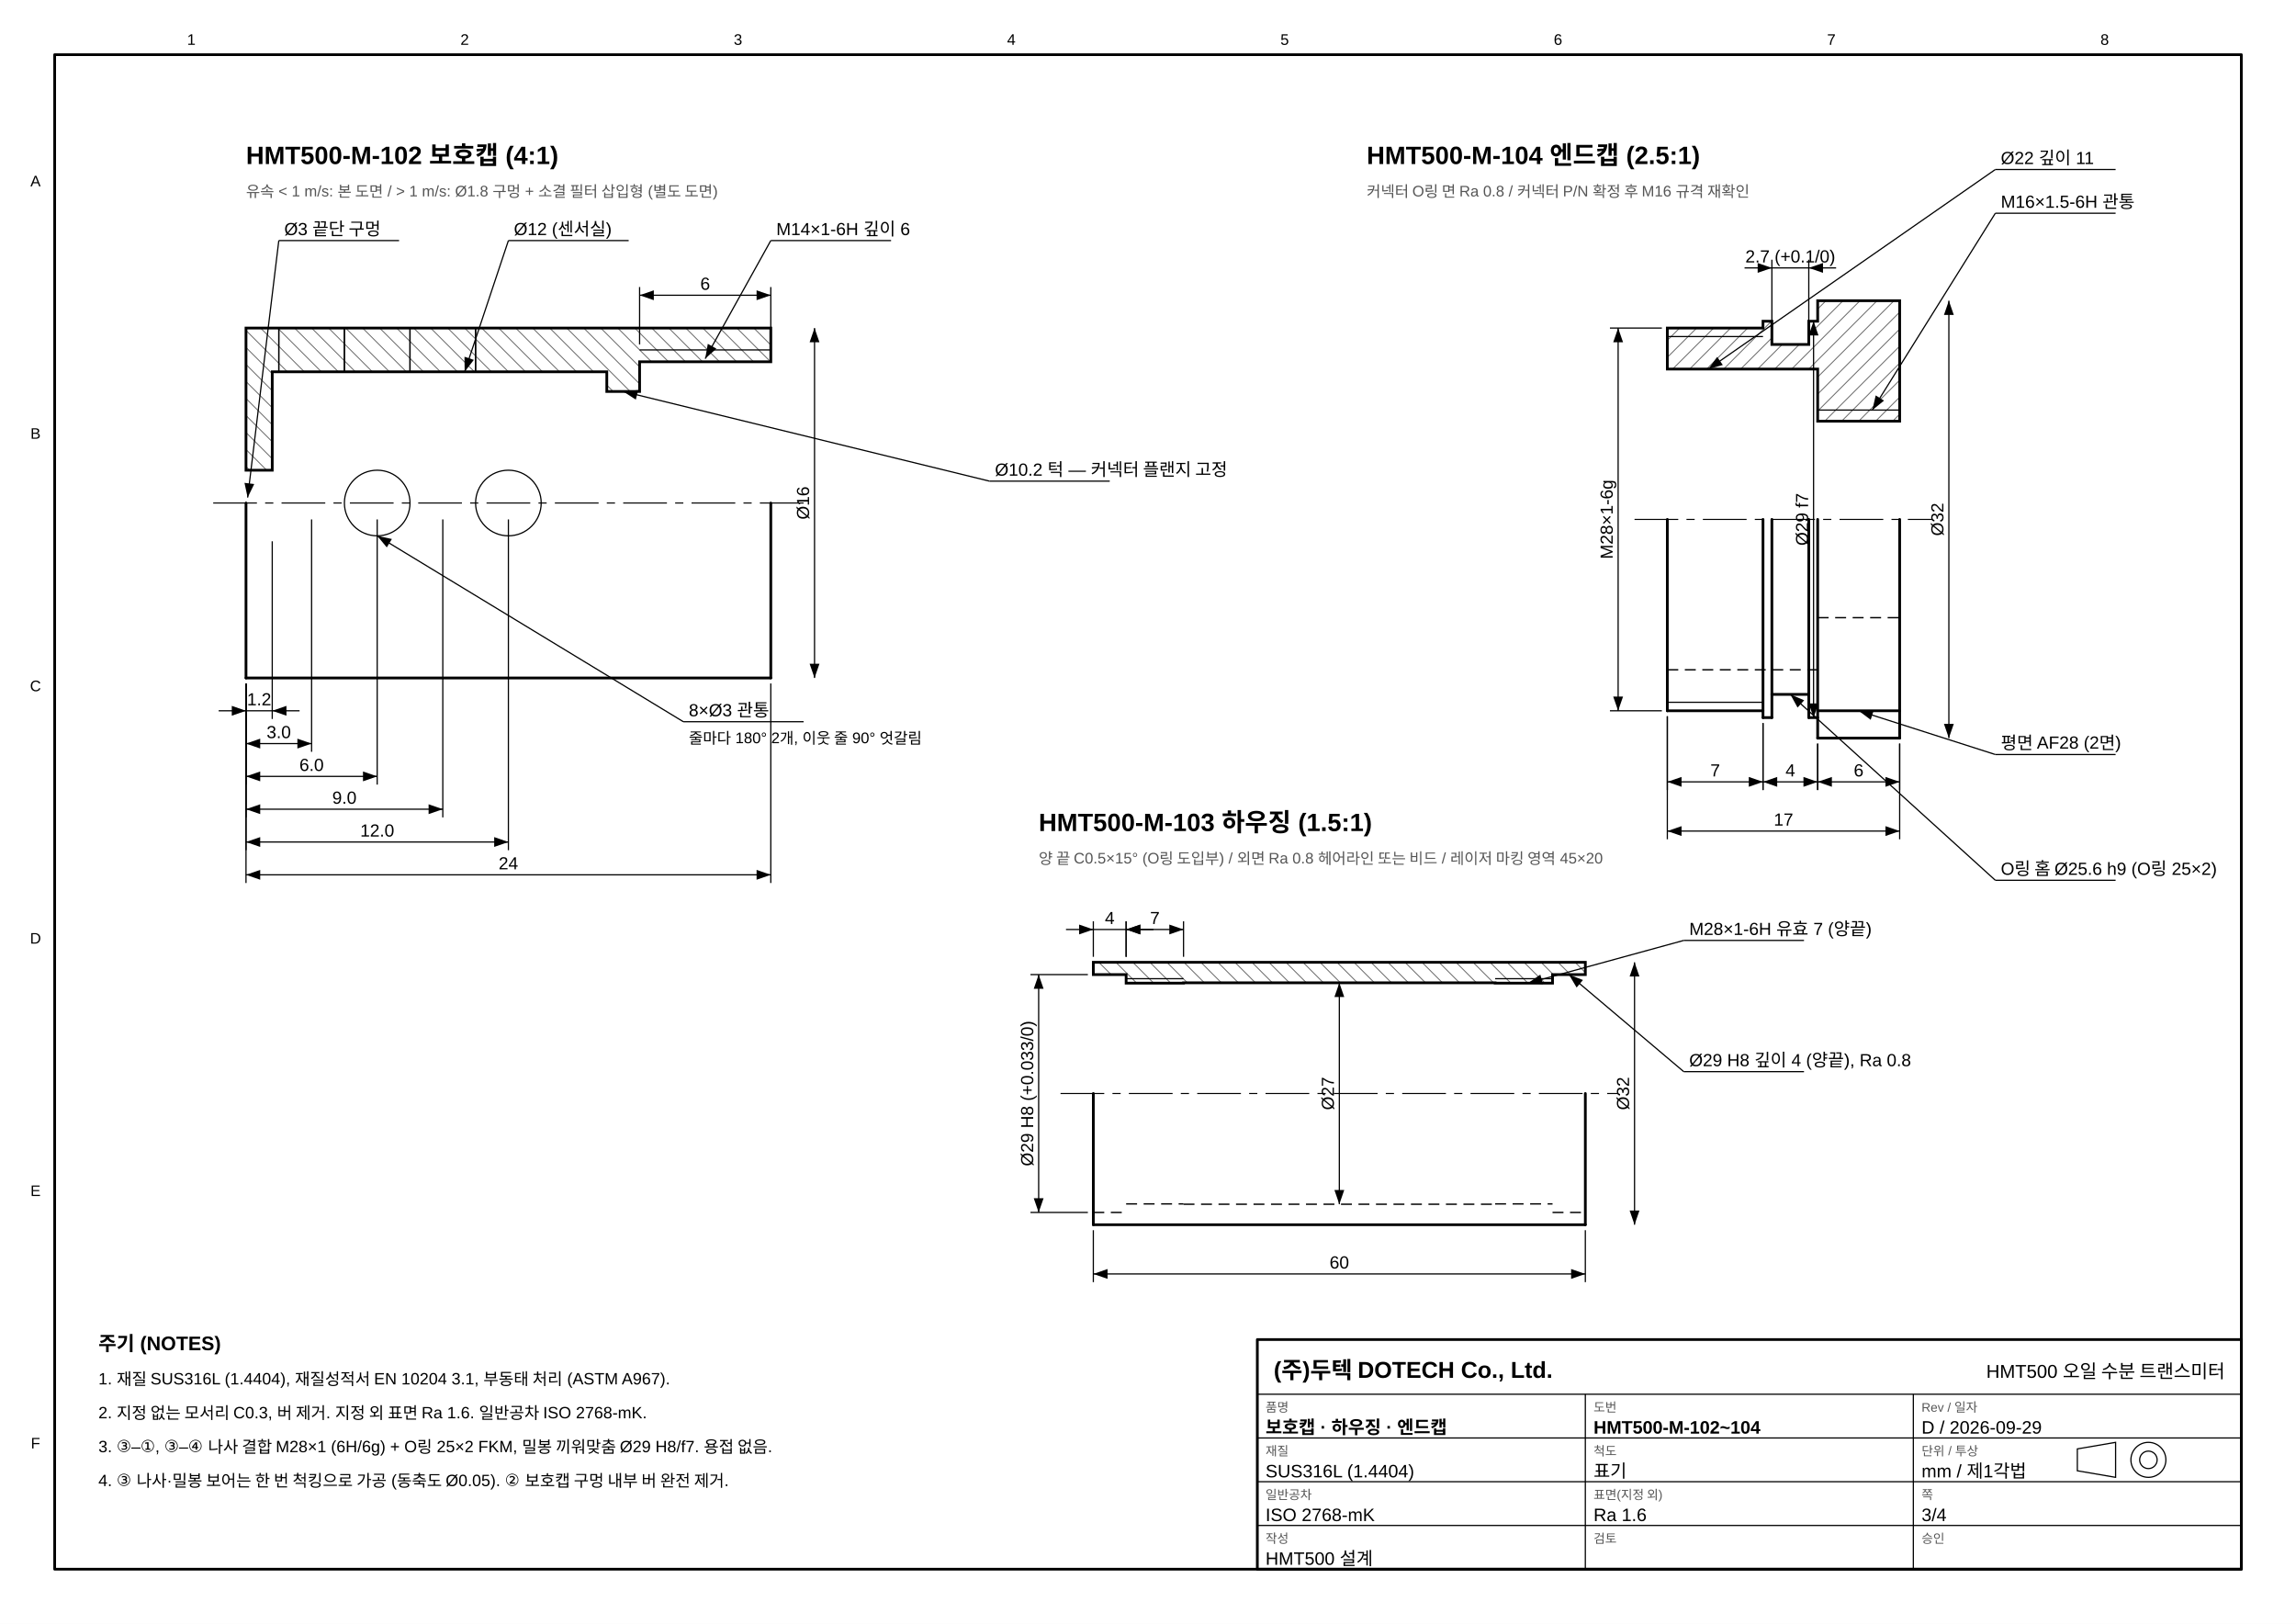
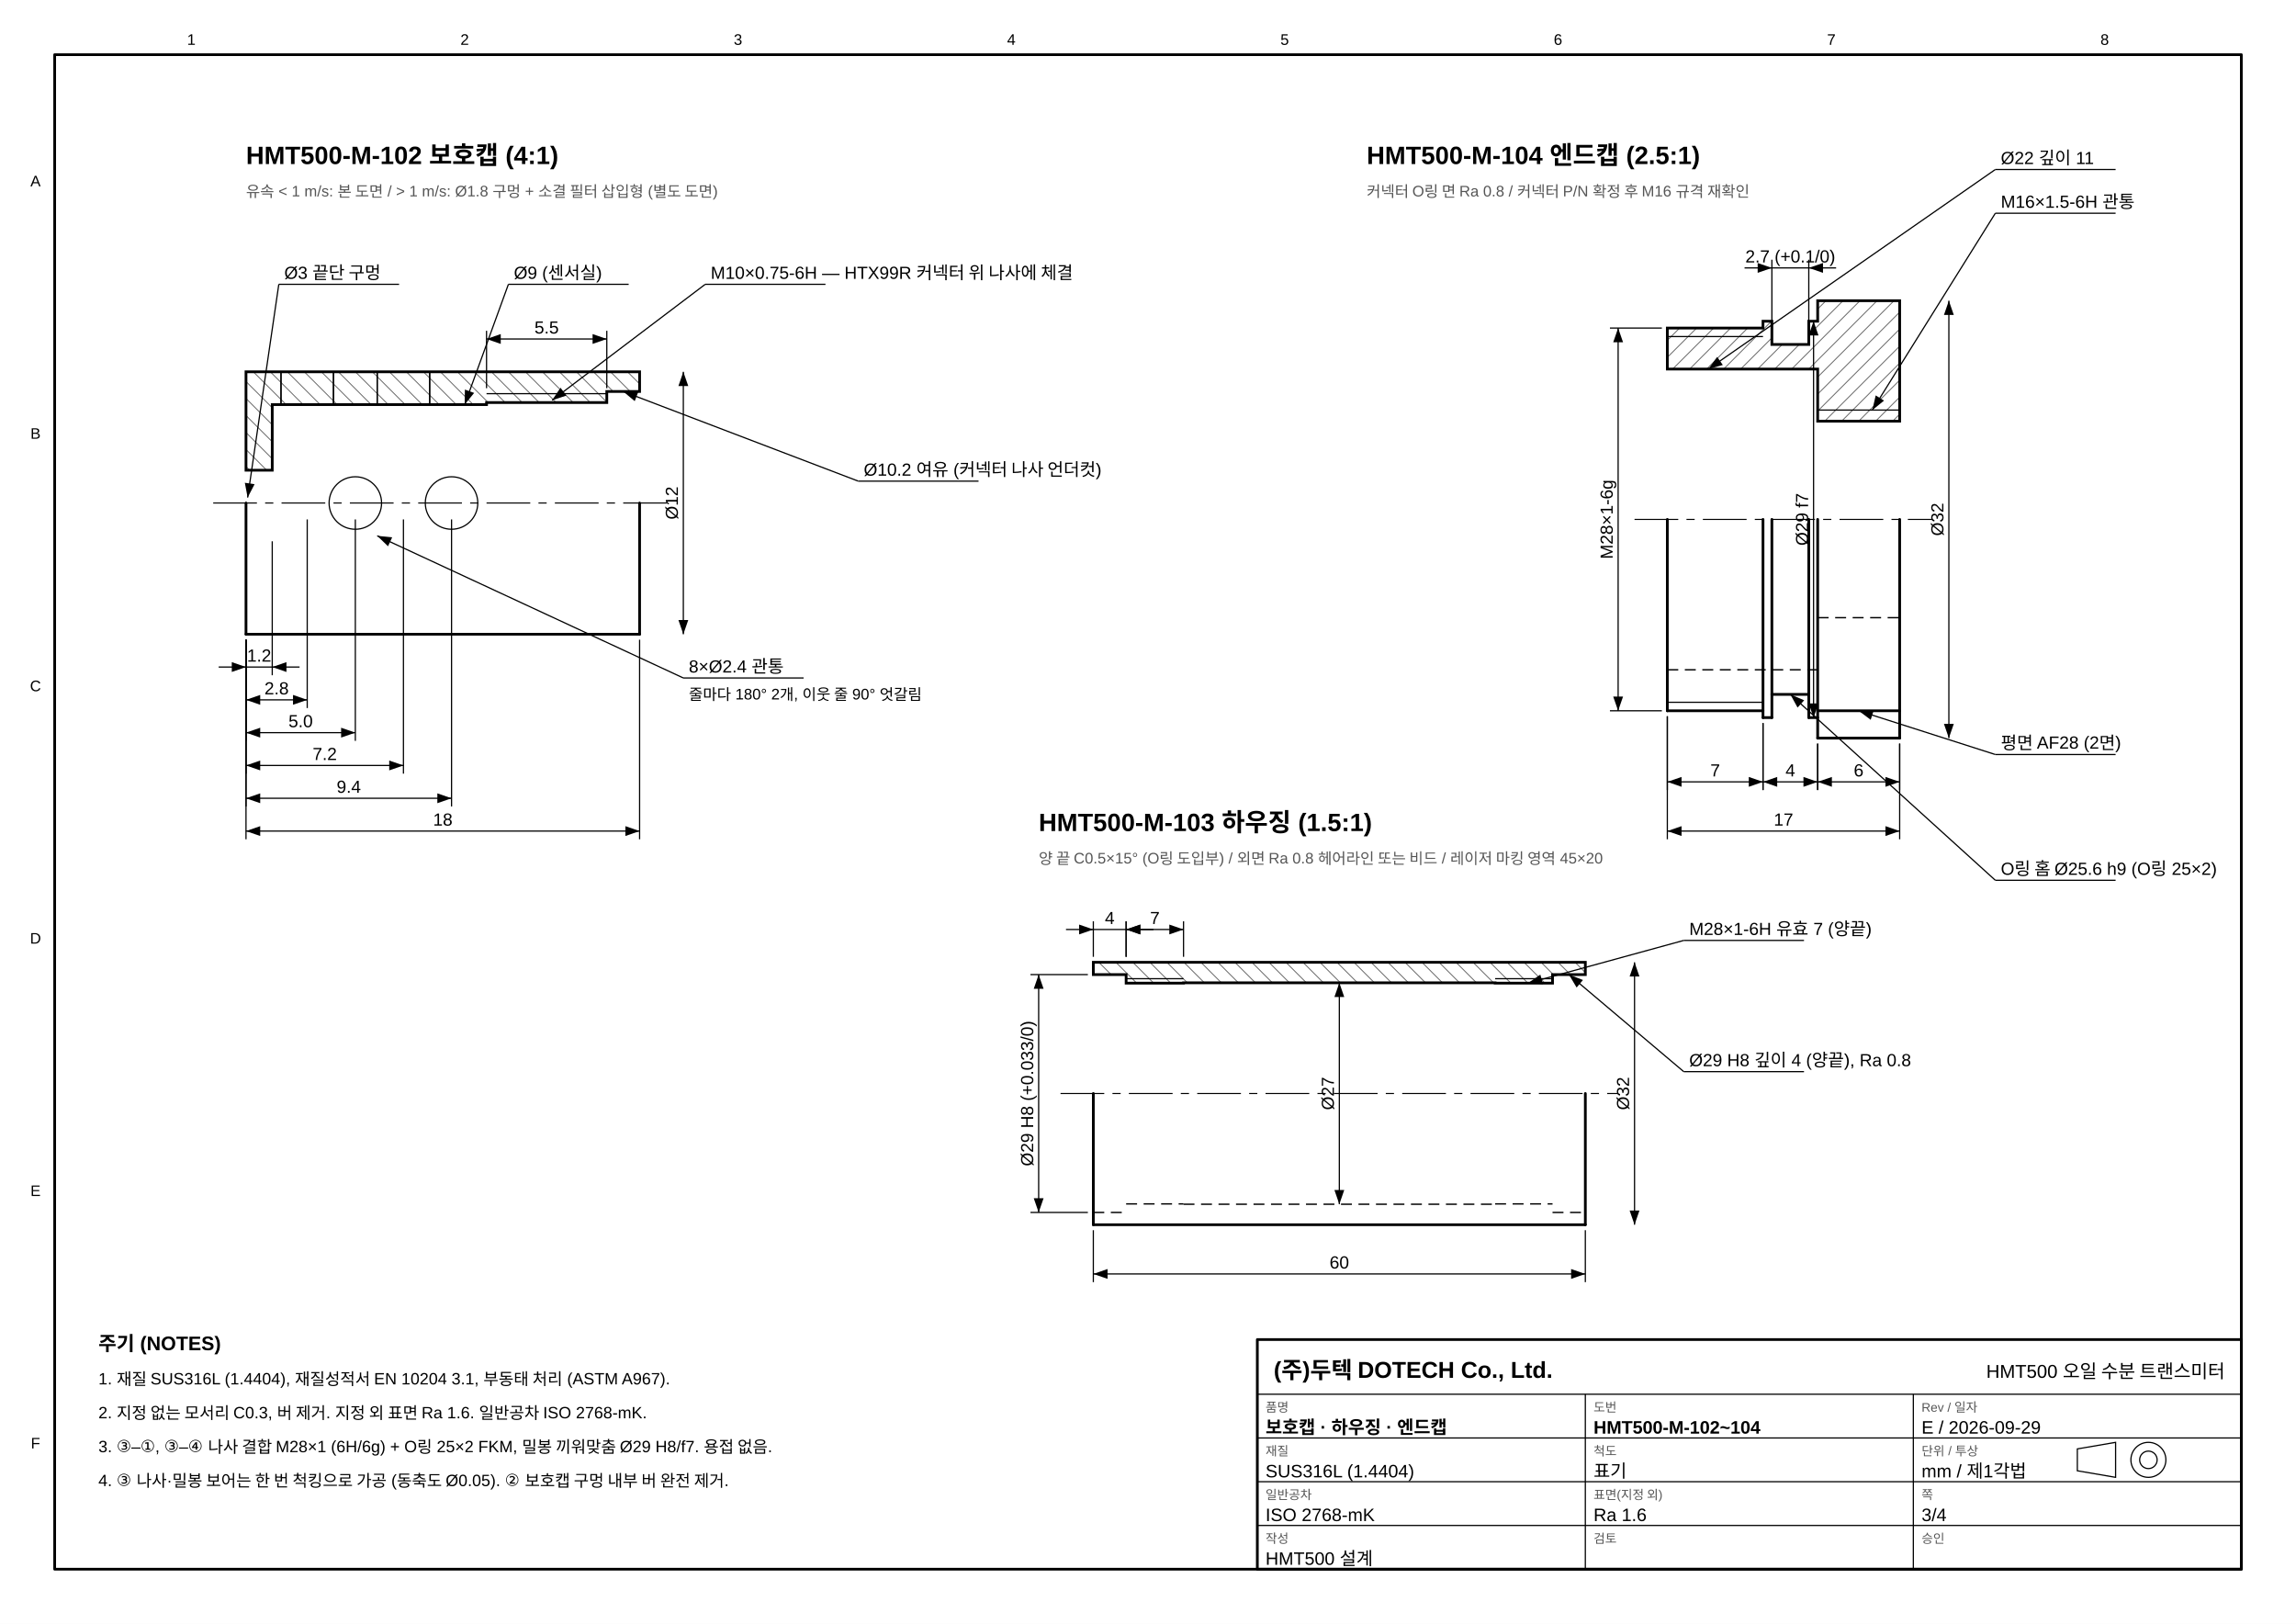
<svg xmlns="http://www.w3.org/2000/svg" width="420.0mm" height="297.0mm" viewBox="0 0 420.0 297.0">
  <rect width="420.0" height="297.0" fill="#fff" />
  <style>
 .thick{stroke:#000;stroke-width:0.5;fill:none;stroke-linecap:round;stroke-linejoin:round}
 .thin{stroke:#000;stroke-width:0.22;fill:none}
 .center{stroke:#000;stroke-width:0.2;stroke-dasharray:8 1.5 1.5 1.5;fill:none}
 .hidden{stroke:#000;stroke-width:0.25;stroke-dasharray:2 1.2;fill:none}
 .hatchfill{stroke:#000;stroke-width:0.5;fill:url(#hatch)}
 .hatchfill2{stroke:#000;stroke-width:0.5;fill:url(#hatch2)}
 .part2{stroke:#000;stroke-width:0.35;fill:url(#hatch2)}
 .buy{stroke:#000;stroke-width:0.35;fill:#e8e8e8}
 .green{stroke:#000;stroke-width:0.35;fill:#cfe8d0}
 .arrow{fill:#000;stroke:none}
 .t{font-family:'Noto Sans KR','NanumGothic','Malgun Gothic',Arial,sans-serif;fill:#000}
 .muted{fill:#555}
</style>
  <defs>
    <pattern id="hatch" width="2.2" height="2.2" patternUnits="userSpaceOnUse" patternTransform="rotate(45)">
      <line x1="0" y1="0" x2="0" y2="2.2" stroke="#000" stroke-width="0.18" />
    </pattern>
    <pattern id="hatch2" width="2.2" height="2.2" patternUnits="userSpaceOnUse" patternTransform="rotate(-45)">
      <line x1="0" y1="0" x2="0" y2="2.2" stroke="#000" stroke-width="0.18" />
    </pattern>
  </defs>
-   <line x1="39.000" y1="92.000" x2="147.000" y2="92.000" class="center" />
-   <polygon points="45.000,60.000 141.000,60.000 141.000,66.166 117.000,66.166 117.000,71.600 111.000,71.600 111.000,68.000 49.800,68.000 49.800,86.000 45.000,86.000" class="hatchfill2" />
-   <line x1="45.000" y1="124.000" x2="141.000" y2="124.000" class="thick" />
-   <line x1="45.000" y1="92.000" x2="45.000" y2="124.000" class="thick" />
-   <line x1="141.000" y1="92.000" x2="141.000" y2="124.000" class="thick" />
-   <line x1="117.000" y1="64.000" x2="141.000" y2="64.000" class="thin" />
-   <rect x="51.000" y="60.000" width="12.000" height="8.000" fill="#fff" class="thin" />
-   <rect x="51.000" y="60.000" width="12.000" height="8.000" fill="#fff" class="thin" />
-   <circle cx="69.000" cy="92.000" r="6.000" class="thin" fill="none" />
-   <rect x="75.000" y="60.000" width="12.000" height="8.000" fill="#fff" class="thin" />
-   <rect x="75.000" y="60.000" width="12.000" height="8.000" fill="#fff" class="thin" />
-   <circle cx="93.000" cy="92.000" r="6.000" class="thin" fill="none" />
-   <line x1="45.000" y1="125.000" x2="45.000" y2="131.500" class="thin" />
-   <line x1="49.800" y1="99.000" x2="49.800" y2="131.500" class="thin" />
-   <line x1="45.000" y1="130.000" x2="49.800" y2="130.000" class="thin" />
-   <polygon points="45.000,130.000 42.400,130.900 42.400,129.100" class="arrow" />
-   <polygon points="49.800,130.000 52.400,129.100 52.400,130.900" class="arrow" />
-   <line x1="40.000" y1="130.000" x2="45.000" y2="130.000" class="thin" />
-   <line x1="49.800" y1="130.000" x2="54.800" y2="130.000" class="thin" />
-   <text x="47.400" y="129.000" font-size="3.2" text-anchor="middle" class="t ">1.2</text>
-   <line x1="45.000" y1="125.000" x2="45.000" y2="137.500" class="thin" />
-   <line x1="57.000" y1="95.000" x2="57.000" y2="137.500" class="thin" />
-   <line x1="45.000" y1="136.000" x2="57.000" y2="136.000" class="thin" />
-   <polygon points="45.000,136.000 47.600,135.100 47.600,136.900" class="arrow" />
-   <polygon points="57.000,136.000 54.400,136.900 54.400,135.100" class="arrow" />
-   <text x="51.000" y="135.000" font-size="3.2" text-anchor="middle" class="t ">3.0</text>
-   <line x1="45.000" y1="125.000" x2="45.000" y2="143.500" class="thin" />
-   <line x1="69.000" y1="95.000" x2="69.000" y2="143.500" class="thin" />
-   <line x1="45.000" y1="142.000" x2="69.000" y2="142.000" class="thin" />
-   <polygon points="45.000,142.000 47.600,141.100 47.600,142.900" class="arrow" />
-   <polygon points="69.000,142.000 66.400,142.900 66.400,141.100" class="arrow" />
-   <text x="57.000" y="141.000" font-size="3.2" text-anchor="middle" class="t ">6.0</text>
-   <line x1="45.000" y1="125.000" x2="45.000" y2="149.500" class="thin" />
-   <line x1="81.000" y1="95.000" x2="81.000" y2="149.500" class="thin" />
-   <line x1="45.000" y1="148.000" x2="81.000" y2="148.000" class="thin" />
-   <polygon points="45.000,148.000 47.600,147.100 47.600,148.900" class="arrow" />
-   <polygon points="81.000,148.000 78.400,148.900 78.400,147.100" class="arrow" />
-   <text x="63.000" y="147.000" font-size="3.2" text-anchor="middle" class="t ">9.0</text>
-   <line x1="45.000" y1="125.000" x2="45.000" y2="155.500" class="thin" />
-   <line x1="93.000" y1="95.000" x2="93.000" y2="155.500" class="thin" />
-   <line x1="45.000" y1="154.000" x2="93.000" y2="154.000" class="thin" />
-   <polygon points="45.000,154.000 47.600,153.100 47.600,154.900" class="arrow" />
-   <polygon points="93.000,154.000 90.400,154.900 90.400,153.100" class="arrow" />
-   <text x="69.000" y="153.000" font-size="3.2" text-anchor="middle" class="t ">12.0</text>
-   <line x1="45.000" y1="125.000" x2="45.000" y2="161.500" class="thin" />
-   <line x1="141.000" y1="125.000" x2="141.000" y2="161.500" class="thin" />
-   <line x1="45.000" y1="160.000" x2="141.000" y2="160.000" class="thin" />
-   <polygon points="45.000,160.000 47.600,159.100 47.600,160.900" class="arrow" />
-   <polygon points="141.000,160.000 138.400,160.900 138.400,159.100" class="arrow" />
-   <text x="93.000" y="159.000" font-size="3.2" text-anchor="middle" class="t ">24</text>
-   <line x1="117.000" y1="63.000" x2="117.000" y2="52.500" class="thin" />
-   <line x1="141.000" y1="63.000" x2="141.000" y2="52.500" class="thin" />
-   <line x1="117.000" y1="54.000" x2="141.000" y2="54.000" class="thin" />
-   <polygon points="117.000,54.000 119.600,53.100 119.600,54.900" class="arrow" />
-   <polygon points="141.000,54.000 138.400,54.900 138.400,53.100" class="arrow" />
-   <text x="129.000" y="53.000" font-size="3.2" text-anchor="middle" class="t ">6</text>
-   <line x1="149.000" y1="60.000" x2="149.000" y2="124.000" class="thin" />
-   <polygon points="149.000,60.000 149.900,62.600 148.100,62.600" class="arrow" />
-   <polygon points="149.000,124.000 148.100,121.400 149.900,121.400" class="arrow" />
-   <text x="148.000" y="92.000" font-size="3.2" text-anchor="middle" transform="rotate(-90 148.000 92.000)" class="t ">Ø16</text>
-   <line x1="85.000" y1="68.000" x2="93.000" y2="44.000" class="thin" />
-   <polygon points="85.000,68.000 84.968,65.249 86.676,65.818" class="arrow" />
-   <line x1="93.000" y1="44.000" x2="115.000" y2="44.000" class="thin" />
-   <text x="94.000" y="43.000" font-size="3.2" text-anchor="start" class="t ">Ø12 (센서실)</text>
-   <line x1="129.000" y1="65.600" x2="141.000" y2="44.000" class="thin" />
-   <polygon points="129.000,65.600 129.476,62.890 131.049,63.764" class="arrow" />
-   <line x1="141.000" y1="44.000" x2="163.000" y2="44.000" class="thin" />
-   <text x="142.000" y="43.000" font-size="3.2" text-anchor="start" class="t ">M14×1-6H 깊이 6</text>
-   <line x1="114.000" y1="71.600" x2="181.000" y2="88.000" class="thin" />
-   <polygon points="114.000,71.600 116.739,71.344 116.311,73.092" class="arrow" />
-   <line x1="181.000" y1="88.000" x2="203.000" y2="88.000" class="thin" />
-   <text x="182.000" y="87.000" font-size="3.2" text-anchor="start" class="t ">Ø10.2 턱 — 커넥터 플랜지 고정</text>
-   <line x1="45.300" y1="91.000" x2="51.000" y2="44.000" class="thin" />
-   <polygon points="45.300,91.000 44.720,88.311 46.506,88.527" class="arrow" />
-   <line x1="51.000" y1="44.000" x2="73.000" y2="44.000" class="thin" />
-   <text x="52.000" y="43.000" font-size="3.2" text-anchor="start" class="t ">Ø3 끝단 구멍</text>
-   <line x1="69.000" y1="98.000" x2="125.000" y2="132.000" class="thin" />
-   <polygon points="69.000,98.000 71.690,98.580 70.755,100.119" class="arrow" />
-   <line x1="125.000" y1="132.000" x2="147.000" y2="132.000" class="thin" />
-   <text x="126.000" y="131.000" font-size="3.2" text-anchor="start" class="t ">8×Ø3 관통</text>
-   <text x="126.000" y="136.000" font-size="2.8" text-anchor="start" class="t ">줄마다 180° 2개, 이웃 줄 90° 엇갈림</text>
+   <line x1="39.000" y1="92.000" x2="123.000" y2="92.000" class="center" />
+   <polygon points="45.000,68.000 117.000,68.000 117.000,71.600 111.000,71.600 111.000,73.624 89.000,73.624 89.000,74.000 49.800,74.000 49.800,86.000 45.000,86.000" class="hatchfill2" />
+   <line x1="45.000" y1="116.000" x2="117.000" y2="116.000" class="thick" />
+   <line x1="45.000" y1="92.000" x2="45.000" y2="116.000" class="thick" />
+   <line x1="117.000" y1="92.000" x2="117.000" y2="116.000" class="thick" />
+   <line x1="89.000" y1="72.000" x2="111.000" y2="72.000" class="thin" />
+   <rect x="51.400" y="68.000" width="9.600" height="6.000" fill="#fff" class="thin" />
+   <rect x="51.400" y="68.000" width="9.600" height="6.000" fill="#fff" class="thin" />
+   <circle cx="65.000" cy="92.000" r="4.800" class="thin" fill="none" />
+   <rect x="69.000" y="68.000" width="9.600" height="6.000" fill="#fff" class="thin" />
+   <rect x="69.000" y="68.000" width="9.600" height="6.000" fill="#fff" class="thin" />
+   <circle cx="82.600" cy="92.000" r="4.800" class="thin" fill="none" />
+   <line x1="45.000" y1="117.000" x2="45.000" y2="123.500" class="thin" />
+   <line x1="49.800" y1="99.000" x2="49.800" y2="123.500" class="thin" />
+   <line x1="45.000" y1="122.000" x2="49.800" y2="122.000" class="thin" />
+   <polygon points="45.000,122.000 42.400,122.900 42.400,121.100" class="arrow" />
+   <polygon points="49.800,122.000 52.400,121.100 52.400,122.900" class="arrow" />
+   <line x1="40.000" y1="122.000" x2="45.000" y2="122.000" class="thin" />
+   <line x1="49.800" y1="122.000" x2="54.800" y2="122.000" class="thin" />
+   <text x="47.400" y="121.000" font-size="3.2" text-anchor="middle" class="t ">1.2</text>
+   <line x1="45.000" y1="117.000" x2="45.000" y2="129.500" class="thin" />
+   <line x1="56.200" y1="95.000" x2="56.200" y2="129.500" class="thin" />
+   <line x1="45.000" y1="128.000" x2="56.200" y2="128.000" class="thin" />
+   <polygon points="45.000,128.000 47.600,127.100 47.600,128.900" class="arrow" />
+   <polygon points="56.200,128.000 53.600,128.900 53.600,127.100" class="arrow" />
+   <text x="50.600" y="127.000" font-size="3.2" text-anchor="middle" class="t ">2.8</text>
+   <line x1="45.000" y1="117.000" x2="45.000" y2="135.500" class="thin" />
+   <line x1="65.000" y1="95.000" x2="65.000" y2="135.500" class="thin" />
+   <line x1="45.000" y1="134.000" x2="65.000" y2="134.000" class="thin" />
+   <polygon points="45.000,134.000 47.600,133.100 47.600,134.900" class="arrow" />
+   <polygon points="65.000,134.000 62.400,134.900 62.400,133.100" class="arrow" />
+   <text x="55.000" y="133.000" font-size="3.2" text-anchor="middle" class="t ">5.0</text>
+   <line x1="45.000" y1="117.000" x2="45.000" y2="141.500" class="thin" />
+   <line x1="73.800" y1="95.000" x2="73.800" y2="141.500" class="thin" />
+   <line x1="45.000" y1="140.000" x2="73.800" y2="140.000" class="thin" />
+   <polygon points="45.000,140.000 47.600,139.100 47.600,140.900" class="arrow" />
+   <polygon points="73.800,140.000 71.200,140.900 71.200,139.100" class="arrow" />
+   <text x="59.400" y="139.000" font-size="3.2" text-anchor="middle" class="t ">7.2</text>
+   <line x1="45.000" y1="117.000" x2="45.000" y2="147.500" class="thin" />
+   <line x1="82.600" y1="95.000" x2="82.600" y2="147.500" class="thin" />
+   <line x1="45.000" y1="146.000" x2="82.600" y2="146.000" class="thin" />
+   <polygon points="45.000,146.000 47.600,145.100 47.600,146.900" class="arrow" />
+   <polygon points="82.600,146.000 80.000,146.900 80.000,145.100" class="arrow" />
+   <text x="63.800" y="145.000" font-size="3.2" text-anchor="middle" class="t ">9.4</text>
+   <line x1="45.000" y1="117.000" x2="45.000" y2="153.500" class="thin" />
+   <line x1="117.000" y1="117.000" x2="117.000" y2="153.500" class="thin" />
+   <line x1="45.000" y1="152.000" x2="117.000" y2="152.000" class="thin" />
+   <polygon points="45.000,152.000 47.600,151.100 47.600,152.900" class="arrow" />
+   <polygon points="117.000,152.000 114.400,152.900 114.400,151.100" class="arrow" />
+   <text x="81.000" y="151.000" font-size="3.2" text-anchor="middle" class="t ">18</text>
+   <line x1="89.000" y1="71.000" x2="89.000" y2="60.500" class="thin" />
+   <line x1="111.000" y1="71.000" x2="111.000" y2="60.500" class="thin" />
+   <line x1="89.000" y1="62.000" x2="111.000" y2="62.000" class="thin" />
+   <polygon points="89.000,62.000 91.600,61.100 91.600,62.900" class="arrow" />
+   <polygon points="111.000,62.000 108.400,62.900 108.400,61.100" class="arrow" />
+   <text x="100.000" y="61.000" font-size="3.2" text-anchor="middle" class="t ">5.5</text>
+   <line x1="125.000" y1="68.000" x2="125.000" y2="116.000" class="thin" />
+   <polygon points="125.000,68.000 125.900,70.600 124.100,70.600" class="arrow" />
+   <polygon points="125.000,116.000 124.100,113.400 125.900,113.400" class="arrow" />
+   <text x="124.000" y="92.000" font-size="3.2" text-anchor="middle" transform="rotate(-90 124.000 92.000)" class="t ">Ø12</text>
+   <line x1="85.000" y1="74.000" x2="93.000" y2="52.000" class="thin" />
+   <polygon points="85.000,74.000 85.043,71.249 86.734,71.864" class="arrow" />
+   <line x1="93.000" y1="52.000" x2="115.000" y2="52.000" class="thin" />
+   <text x="94.000" y="51.000" font-size="3.2" text-anchor="start" class="t ">Ø9 (센서실)</text>
+   <line x1="101.000" y1="73.200" x2="129.000" y2="52.000" class="thin" />
+   <polygon points="101.000,73.200 102.530,70.913 103.616,72.348" class="arrow" />
+   <line x1="129.000" y1="52.000" x2="151.000" y2="52.000" class="thin" />
+   <text x="130.000" y="51.000" font-size="3.2" text-anchor="start" class="t ">M10×0.75-6H — HTX99R 커넥터 위 나사에 체결</text>
+   <line x1="114.000" y1="71.600" x2="157.000" y2="88.000" class="thin" />
+   <polygon points="114.000,71.600 116.750,71.686 116.109,73.367" class="arrow" />
+   <line x1="157.000" y1="88.000" x2="179.000" y2="88.000" class="thin" />
+   <text x="158.000" y="87.000" font-size="3.2" text-anchor="start" class="t ">Ø10.2 여유 (커넥터 나사 언더컷)</text>
+   <line x1="45.300" y1="91.000" x2="51.000" y2="52.000" class="thin" />
+   <polygon points="45.300,91.000 44.785,88.297 46.567,88.557" class="arrow" />
+   <line x1="51.000" y1="52.000" x2="73.000" y2="52.000" class="thin" />
+   <text x="52.000" y="51.000" font-size="3.2" text-anchor="start" class="t ">Ø3 끝단 구멍</text>
+   <line x1="69.000" y1="98.000" x2="125.000" y2="124.000" class="thin" />
+   <polygon points="69.000,98.000 71.737,98.279 70.979,99.911" class="arrow" />
+   <line x1="125.000" y1="124.000" x2="147.000" y2="124.000" class="thin" />
+   <text x="126.000" y="123.000" font-size="3.2" text-anchor="start" class="t ">8×Ø2.4 관통</text>
+   <text x="126.000" y="128.000" font-size="2.8" text-anchor="start" class="t ">줄마다 180° 2개, 이웃 줄 90° 엇갈림</text>
  <text x="45.000" y="30.000" font-size="4.6" text-anchor="start" font-weight="700" class="t ">HMT500-M-102  보호캡 (4:1)</text>
  <text x="45.000" y="36.000" font-size="2.8" text-anchor="start" class="t muted">유속 &lt; 1 m/s: 본 도면 / &gt; 1 m/s: Ø1.8 구멍 + 소결 필터 삽입형 (별도 도면)</text>
  <line x1="299.000" y1="95.000" x2="353.500" y2="95.000" class="center" />
  <polygon points="305.000,60.000 322.500,60.000 322.500,58.750 324.125,58.750 324.125,63.000 330.875,63.000 330.875,58.750 332.500,58.750 332.500,55.000 347.500,55.000 347.500,77.030 332.500,77.030 332.500,67.500 305.000,67.500" class="hatchfill" />
  <line x1="305.000" y1="130.000" x2="322.500" y2="130.000" class="thick" />
  <line x1="305.000" y1="95.000" x2="305.000" y2="130.000" class="thick" />
  <line x1="322.500" y1="131.250" x2="324.125" y2="131.250" class="thick" />
  <line x1="322.500" y1="95.000" x2="322.500" y2="131.250" class="thick" />
  <line x1="324.125" y1="127.000" x2="330.875" y2="127.000" class="thick" />
  <line x1="324.125" y1="95.000" x2="324.125" y2="131.250" class="thick" />
  <line x1="330.875" y1="131.250" x2="332.500" y2="131.250" class="thick" />
  <line x1="330.875" y1="95.000" x2="330.875" y2="131.250" class="thick" />
  <line x1="332.500" y1="135.000" x2="347.500" y2="135.000" class="thick" />
  <line x1="332.500" y1="95.000" x2="332.500" y2="135.000" class="thick" />
  <line x1="347.500" y1="95.000" x2="347.500" y2="135.000" class="thick" />
  <line x1="305.000" y1="128.446" x2="322.500" y2="128.446" class="thin" />
  <line x1="305.000" y1="61.554" x2="322.500" y2="61.554" class="thin" />
  <line x1="332.500" y1="75.000" x2="347.500" y2="75.000" class="thin" />
  <line x1="332.500" y1="130.000" x2="347.500" y2="130.000" class="thick" />
  <line x1="305.000" y1="122.500" x2="332.500" y2="122.500" class="hidden" />
  <line x1="332.500" y1="112.970" x2="347.500" y2="112.970" class="hidden" />
  <line x1="305.000" y1="131.000" x2="305.000" y2="144.500" class="thin" />
  <line x1="322.500" y1="132.250" x2="322.500" y2="144.500" class="thin" />
  <line x1="305.000" y1="143.000" x2="322.500" y2="143.000" class="thin" />
  <polygon points="305.000,143.000 307.600,142.100 307.600,143.900" class="arrow" />
  <polygon points="322.500,143.000 319.900,143.900 319.900,142.100" class="arrow" />
  <text x="313.750" y="142.000" font-size="3.2" text-anchor="middle" class="t ">7</text>
  <line x1="322.500" y1="132.250" x2="322.500" y2="144.500" class="thin" />
  <line x1="332.500" y1="136.000" x2="332.500" y2="144.500" class="thin" />
  <line x1="322.500" y1="143.000" x2="332.500" y2="143.000" class="thin" />
  <polygon points="322.500,143.000 325.100,142.100 325.100,143.900" class="arrow" />
  <polygon points="332.500,143.000 329.900,143.900 329.900,142.100" class="arrow" />
  <text x="327.500" y="142.000" font-size="3.2" text-anchor="middle" class="t ">4</text>
  <line x1="332.500" y1="136.000" x2="332.500" y2="144.500" class="thin" />
  <line x1="347.500" y1="136.000" x2="347.500" y2="144.500" class="thin" />
  <line x1="332.500" y1="143.000" x2="347.500" y2="143.000" class="thin" />
  <polygon points="332.500,143.000 335.100,142.100 335.100,143.900" class="arrow" />
  <polygon points="347.500,143.000 344.900,143.900 344.900,142.100" class="arrow" />
  <text x="340.000" y="142.000" font-size="3.2" text-anchor="middle" class="t ">6</text>
  <line x1="305.000" y1="131.000" x2="305.000" y2="153.500" class="thin" />
  <line x1="347.500" y1="136.000" x2="347.500" y2="153.500" class="thin" />
  <line x1="305.000" y1="152.000" x2="347.500" y2="152.000" class="thin" />
  <polygon points="305.000,152.000 307.600,151.100 307.600,152.900" class="arrow" />
  <polygon points="347.500,152.000 344.900,152.900 344.900,151.100" class="arrow" />
  <text x="326.250" y="151.000" font-size="3.2" text-anchor="middle" class="t ">17</text>
  <line x1="324.125" y1="62.000" x2="324.125" y2="47.500" class="thin" />
  <line x1="330.875" y1="62.000" x2="330.875" y2="47.500" class="thin" />
  <line x1="324.125" y1="49.000" x2="330.875" y2="49.000" class="thin" />
  <polygon points="324.125,49.000 321.525,49.900 321.525,48.100" class="arrow" />
  <polygon points="330.875,49.000 333.475,48.100 333.475,49.900" class="arrow" />
  <line x1="319.125" y1="49.000" x2="324.125" y2="49.000" class="thin" />
  <line x1="330.875" y1="49.000" x2="335.875" y2="49.000" class="thin" />
  <text x="327.500" y="48.000" font-size="3.2" text-anchor="middle" class="t ">2.7 (+0.1/0)</text>
  <line x1="304.000" y1="60.000" x2="294.500" y2="60.000" class="thin" />
  <line x1="304.000" y1="130.000" x2="294.500" y2="130.000" class="thin" />
  <line x1="296.000" y1="60.000" x2="296.000" y2="130.000" class="thin" />
  <polygon points="296.000,60.000 296.900,62.600 295.100,62.600" class="arrow" />
  <polygon points="296.000,130.000 295.100,127.400 296.900,127.400" class="arrow" />
  <text x="295.000" y="95.000" font-size="3.2" text-anchor="middle" transform="rotate(-90 295.000 95.000)" class="t ">M28×1-6g</text>
  <line x1="331.750" y1="58.750" x2="331.750" y2="131.250" class="thin" />
  <polygon points="331.750,58.750 332.650,61.350 330.850,61.350" class="arrow" />
  <polygon points="331.750,131.250 330.850,128.650 332.650,128.650" class="arrow" />
  <text x="330.750" y="95.000" font-size="3.2" text-anchor="middle" transform="rotate(-90 330.750 95.000)" class="t ">Ø29 f7</text>
  <line x1="356.500" y1="55.000" x2="356.500" y2="135.000" class="thin" />
  <polygon points="356.500,55.000 357.400,57.600 355.600,57.600" class="arrow" />
  <polygon points="356.500,135.000 355.600,132.400 357.400,132.400" class="arrow" />
  <text x="355.500" y="95.000" font-size="3.2" text-anchor="middle" transform="rotate(-90 355.500 95.000)" class="t ">Ø32</text>
  <line x1="342.500" y1="75.000" x2="365.000" y2="39.000" class="thin" />
  <polygon points="342.500,75.000 343.115,72.318 344.641,73.272" class="arrow" />
  <line x1="365.000" y1="39.000" x2="387.000" y2="39.000" class="thin" />
  <text x="366.000" y="38.000" font-size="3.2" text-anchor="start" class="t ">M16×1.5-6H 관통</text>
  <line x1="312.500" y1="67.500" x2="365.000" y2="31.000" class="thin" />
  <polygon points="312.500,67.500 314.121,65.277 315.149,66.755" class="arrow" />
  <line x1="365.000" y1="31.000" x2="387.000" y2="31.000" class="thin" />
  <text x="366.000" y="30.000" font-size="3.2" text-anchor="start" class="t ">Ø22 깊이 11</text>
  <line x1="327.500" y1="127.000" x2="365.000" y2="161.000" class="thin" />
  <polygon points="327.500,127.000 330.031,128.080 328.822,129.413" class="arrow" />
  <line x1="365.000" y1="161.000" x2="387.000" y2="161.000" class="thin" />
  <text x="366.000" y="160.000" font-size="3.2" text-anchor="start" class="t ">O링 홈 Ø25.6 h9 (O링 25×2)</text>
  <line x1="340.000" y1="130.000" x2="365.000" y2="138.000" class="thin" />
  <polygon points="340.000,130.000 342.751,129.935 342.202,131.650" class="arrow" />
  <line x1="365.000" y1="138.000" x2="387.000" y2="138.000" class="thin" />
  <text x="366.000" y="137.000" font-size="3.2" text-anchor="start" class="t ">평면 AF28 (2면)</text>
  <text x="250.000" y="30.000" font-size="4.6" text-anchor="start" font-weight="700" class="t ">HMT500-M-104  엔드캡 (2.5:1)</text>
  <text x="250.000" y="36.000" font-size="2.8" text-anchor="start" class="t muted">커넥터 O링 면 Ra 0.8 / 커넥터 P/N 확정 후 M16 규격 재확인</text>
  <line x1="194.000" y1="200.000" x2="296.000" y2="200.000" class="center" />
  <polygon points="200.000,176.000 290.000,176.000 290.000,178.250 284.000,178.250 284.000,179.812 273.500,179.812 273.500,179.750 216.500,179.750 216.500,179.812 206.000,179.812 206.000,178.250 200.000,178.250" class="hatchfill2" />
  <line x1="200.000" y1="224.000" x2="290.000" y2="224.000" class="thick" />
  <line x1="200.000" y1="200.000" x2="200.000" y2="224.000" class="thick" />
  <line x1="290.000" y1="200.000" x2="290.000" y2="224.000" class="thick" />
  <line x1="206.000" y1="179.000" x2="216.500" y2="179.000" class="thin" />
  <line x1="273.500" y1="179.000" x2="284.000" y2="179.000" class="thin" />
  <line x1="200.000" y1="221.750" x2="206.000" y2="221.750" class="hidden" />
  <line x1="206.000" y1="220.188" x2="216.500" y2="220.188" class="hidden" />
  <line x1="216.500" y1="220.250" x2="273.500" y2="220.250" class="hidden" />
  <line x1="273.500" y1="220.188" x2="284.000" y2="220.188" class="hidden" />
  <line x1="284.000" y1="221.750" x2="290.000" y2="221.750" class="hidden" />
  <line x1="200.000" y1="225.000" x2="200.000" y2="234.500" class="thin" />
  <line x1="290.000" y1="225.000" x2="290.000" y2="234.500" class="thin" />
  <line x1="200.000" y1="233.000" x2="290.000" y2="233.000" class="thin" />
  <polygon points="200.000,233.000 202.600,232.100 202.600,233.900" class="arrow" />
  <polygon points="290.000,233.000 287.400,233.900 287.400,232.100" class="arrow" />
  <text x="245.000" y="232.000" font-size="3.2" text-anchor="middle" class="t ">60</text>
  <line x1="200.000" y1="175.000" x2="200.000" y2="168.500" class="thin" />
  <line x1="206.000" y1="175.000" x2="206.000" y2="168.500" class="thin" />
  <line x1="200.000" y1="170.000" x2="206.000" y2="170.000" class="thin" />
  <polygon points="200.000,170.000 197.400,170.900 197.400,169.100" class="arrow" />
  <polygon points="206.000,170.000 208.600,169.100 208.600,170.900" class="arrow" />
  <line x1="195.000" y1="170.000" x2="200.000" y2="170.000" class="thin" />
  <line x1="206.000" y1="170.000" x2="211.000" y2="170.000" class="thin" />
  <text x="203.000" y="169.000" font-size="3.2" text-anchor="middle" class="t ">4</text>
  <line x1="206.000" y1="175.000" x2="206.000" y2="168.500" class="thin" />
  <line x1="216.500" y1="175.000" x2="216.500" y2="168.500" class="thin" />
  <line x1="206.000" y1="170.000" x2="216.500" y2="170.000" class="thin" />
  <polygon points="206.000,170.000 208.600,169.100 208.600,170.900" class="arrow" />
  <polygon points="216.500,170.000 213.900,170.900 213.900,169.100" class="arrow" />
  <text x="211.250" y="169.000" font-size="3.2" text-anchor="middle" class="t ">7</text>
  <line x1="299.000" y1="176.000" x2="299.000" y2="224.000" class="thin" />
  <polygon points="299.000,176.000 299.900,178.600 298.100,178.600" class="arrow" />
  <polygon points="299.000,224.000 298.100,221.400 299.900,221.400" class="arrow" />
  <text x="298.000" y="200.000" font-size="3.2" text-anchor="middle" transform="rotate(-90 298.000 200.000)" class="t ">Ø32</text>
  <line x1="245.000" y1="179.750" x2="245.000" y2="220.250" class="thin" />
  <polygon points="245.000,179.750 245.900,182.350 244.100,182.350" class="arrow" />
  <polygon points="245.000,220.250 244.100,217.650 245.900,217.650" class="arrow" />
  <text x="244.000" y="200.000" font-size="3.2" text-anchor="middle" transform="rotate(-90 244.000 200.000)" class="t ">Ø27</text>
  <line x1="199.000" y1="178.250" x2="188.500" y2="178.250" class="thin" />
  <line x1="199.000" y1="221.750" x2="188.500" y2="221.750" class="thin" />
  <line x1="190.000" y1="178.250" x2="190.000" y2="221.750" class="thin" />
  <polygon points="190.000,178.250 190.900,180.850 189.100,180.850" class="arrow" />
  <polygon points="190.000,221.750 189.100,219.150 190.900,219.150" class="arrow" />
  <text x="189.000" y="200.000" font-size="3.2" text-anchor="middle" transform="rotate(-90 189.000 200.000)" class="t ">Ø29 H8 (+0.033/0)</text>
  <line x1="279.500" y1="179.812" x2="308.000" y2="172.000" class="thin" />
  <polygon points="279.500,179.812 281.770,178.257 282.245,179.993" class="arrow" />
  <line x1="308.000" y1="172.000" x2="330.000" y2="172.000" class="thin" />
  <text x="309.000" y="171.000" font-size="3.2" text-anchor="start" class="t ">M28×1-6H 유효 7 (양끝)</text>
  <line x1="287.000" y1="178.250" x2="308.000" y2="196.000" class="thin" />
  <polygon points="287.000,178.250 289.567,179.241 288.405,180.616" class="arrow" />
  <line x1="308.000" y1="196.000" x2="330.000" y2="196.000" class="thin" />
  <text x="309.000" y="195.000" font-size="3.2" text-anchor="start" class="t ">Ø29 H8 깊이 4 (양끝), Ra 0.8</text>
  <text x="190.000" y="152.000" font-size="4.6" text-anchor="start" font-weight="700" class="t ">HMT500-M-103  하우징 (1.5:1)</text>
  <text x="190.000" y="158.000" font-size="2.8" text-anchor="start" class="t muted">양 끝 C0.5×15° (O링 도입부) / 외면 Ra 0.8 헤어라인 또는 비드 / 레이저 마킹 영역 45×20</text>
  <text x="18.000" y="247.000" font-size="3.6" text-anchor="start" font-weight="700" class="t ">주기 (NOTES)</text>
  <text x="18.000" y="253.200" font-size="3.0" text-anchor="start" class="t ">1. 재질 SUS316L (1.4404), 재질성적서 EN 10204 3.1, 부동태 처리 (ASTM A967).</text>
  <text x="18.000" y="259.400" font-size="3.0" text-anchor="start" class="t ">2. 지정 없는 모서리 C0.3, 버 제거. 지정 외 표면 Ra 1.6. 일반공차 ISO 2768-mK.</text>
  <text x="18.000" y="265.600" font-size="3.0" text-anchor="start" class="t ">3. ③–①, ③–④ 나사 결합 M28×1 (6H/6g) + O링 25×2 FKM, 밀봉 끼워맞춤 Ø29 H8/f7. 용접 없음.</text>
  <text x="18.000" y="271.800" font-size="3.0" text-anchor="start" class="t ">4. ③ 나사·밀봉 보어는 한 번 척킹으로 가공 (동축도 Ø0.05). ② 보호캡 구멍 내부 버 완전 제거.</text>
  <rect x="10" y="10" width="400.0" height="277.0" class="thick" fill="none" />
  <text x="35.000" y="8.200" font-size="2.8" text-anchor="middle" class="t ">1</text>
  <text x="85.000" y="8.200" font-size="2.8" text-anchor="middle" class="t ">2</text>
  <text x="135.000" y="8.200" font-size="2.8" text-anchor="middle" class="t ">3</text>
  <text x="185.000" y="8.200" font-size="2.8" text-anchor="middle" class="t ">4</text>
  <text x="235.000" y="8.200" font-size="2.8" text-anchor="middle" class="t ">5</text>
  <text x="285.000" y="8.200" font-size="2.8" text-anchor="middle" class="t ">6</text>
  <text x="335.000" y="8.200" font-size="2.8" text-anchor="middle" class="t ">7</text>
  <text x="385.000" y="8.200" font-size="2.8" text-anchor="middle" class="t ">8</text>
  <text x="6.500" y="34.083" font-size="2.8" text-anchor="middle" class="t ">A</text>
  <text x="6.500" y="80.250" font-size="2.8" text-anchor="middle" class="t ">B</text>
  <text x="6.500" y="126.417" font-size="2.8" text-anchor="middle" class="t ">C</text>
  <text x="6.500" y="172.583" font-size="2.8" text-anchor="middle" class="t ">D</text>
  <text x="6.500" y="218.750" font-size="2.8" text-anchor="middle" class="t ">E</text>
  <text x="6.500" y="264.917" font-size="2.8" text-anchor="middle" class="t ">F</text>
  <rect x="230.0" y="245.0" width="180" height="42" class="thick" fill="#fff" />
  <line x1="230.000" y1="255.000" x2="410.000" y2="255.000" class="thin" />
  <line x1="230.000" y1="263.000" x2="410.000" y2="263.000" class="thin" />
  <line x1="230.000" y1="271.000" x2="410.000" y2="271.000" class="thin" />
  <line x1="230.000" y1="279.000" x2="410.000" y2="279.000" class="thin" />
  <line x1="290.000" y1="255.000" x2="290.000" y2="287.000" class="thin" />
  <line x1="350.000" y1="255.000" x2="350.000" y2="287.000" class="thin" />
  <text x="233.000" y="252.000" font-size="4.2" text-anchor="start" font-weight="700" class="t ">(주)두텍  DOTECH Co., Ltd.</text>
  <text x="407.000" y="252.000" font-size="3.4" text-anchor="end" class="t ">HMT500 오일 수분 트랜스미터</text>
  <text x="231.500" y="258.200" font-size="2.3" text-anchor="start" class="t muted">품명</text>
  <text x="231.500" y="262.200" font-size="3.3" text-anchor="start" font-weight="700" class="t ">보호캡 · 하우징 · 엔드캡</text>
  <text x="291.500" y="258.200" font-size="2.3" text-anchor="start" class="t muted">도번</text>
  <text x="291.500" y="262.200" font-size="3.3" text-anchor="start" font-weight="700" class="t ">HMT500-M-102~104</text>
  <text x="351.500" y="258.200" font-size="2.3" text-anchor="start" class="t muted">Rev / 일자</text>
-   <text x="351.500" y="262.200" font-size="3.3" text-anchor="start" class="t ">D / 2026-09-29</text>
+   <text x="351.500" y="262.200" font-size="3.3" text-anchor="start" class="t ">E / 2026-09-29</text>
  <text x="231.500" y="266.200" font-size="2.3" text-anchor="start" class="t muted">재질</text>
  <text x="231.500" y="270.200" font-size="3.3" text-anchor="start" class="t ">SUS316L (1.4404)</text>
  <text x="291.500" y="266.200" font-size="2.3" text-anchor="start" class="t muted">척도</text>
  <text x="291.500" y="270.200" font-size="3.3" text-anchor="start" class="t ">표기</text>
  <text x="351.500" y="266.200" font-size="2.3" text-anchor="start" class="t muted">단위 / 투상</text>
  <text x="351.500" y="270.200" font-size="3.3" text-anchor="start" class="t ">mm / 제1각법</text>
  <text x="231.500" y="274.200" font-size="2.3" text-anchor="start" class="t muted">일반공차</text>
  <text x="231.500" y="278.200" font-size="3.3" text-anchor="start" class="t ">ISO 2768-mK</text>
  <text x="291.500" y="274.200" font-size="2.3" text-anchor="start" class="t muted">표면(지정 외)</text>
  <text x="291.500" y="278.200" font-size="3.3" text-anchor="start" class="t ">Ra 1.6</text>
  <text x="351.500" y="274.200" font-size="2.3" text-anchor="start" class="t muted">쪽</text>
  <text x="351.500" y="278.200" font-size="3.3" text-anchor="start" class="t ">3/4</text>
  <text x="231.500" y="282.200" font-size="2.3" text-anchor="start" class="t muted">작성</text>
  <text x="231.500" y="286.200" font-size="3.3" text-anchor="start" class="t ">HMT500 설계</text>
  <text x="291.500" y="282.200" font-size="2.3" text-anchor="start" class="t muted">검토</text>
  <text x="291.500" y="286.200" font-size="3.3" text-anchor="start" class="t " />
  <text x="351.500" y="282.200" font-size="2.3" text-anchor="start" class="t muted">승인</text>
  <text x="351.500" y="286.200" font-size="3.3" text-anchor="start" class="t " />
  <polygon points="380.0,265.0 387.0,263.8 387.0,270.2 380.0,269.0" class="thin" fill="none" />
  <circle cx="393.000" cy="267.000" r="3.200" class="thin" fill="none" />
  <circle cx="393.000" cy="267.000" r="1.600" class="thin" fill="none" />
</svg>
